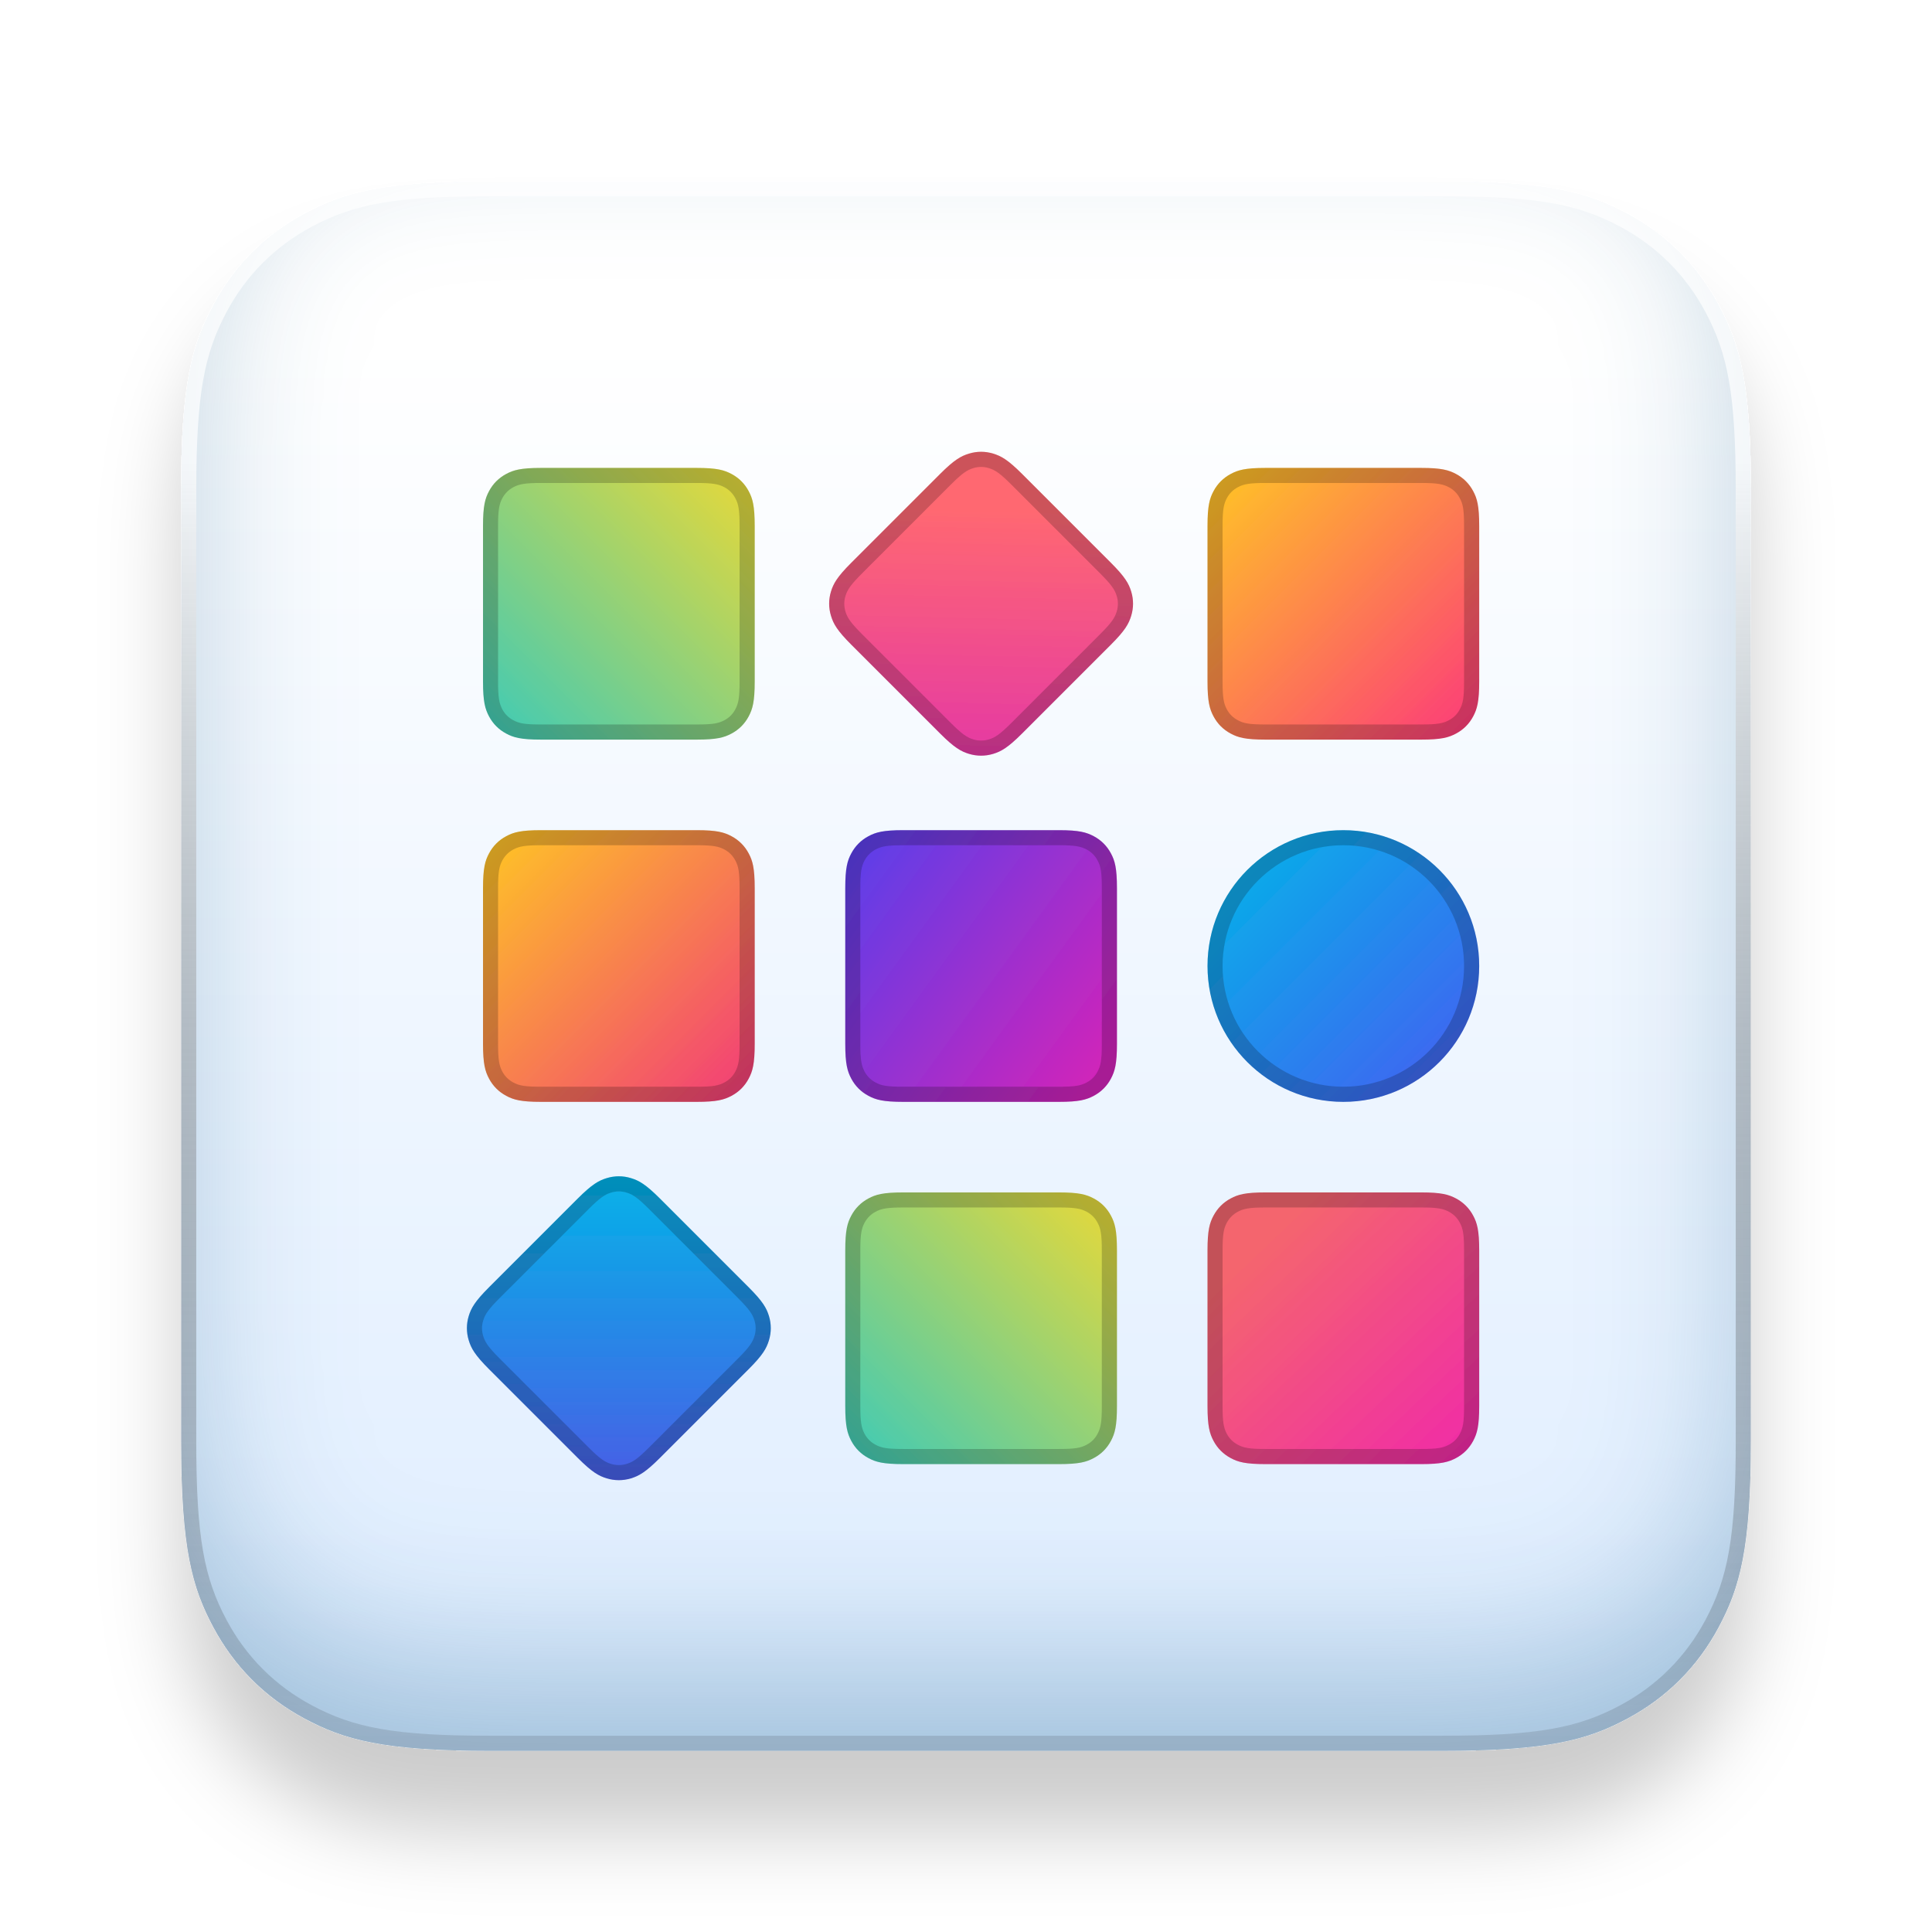
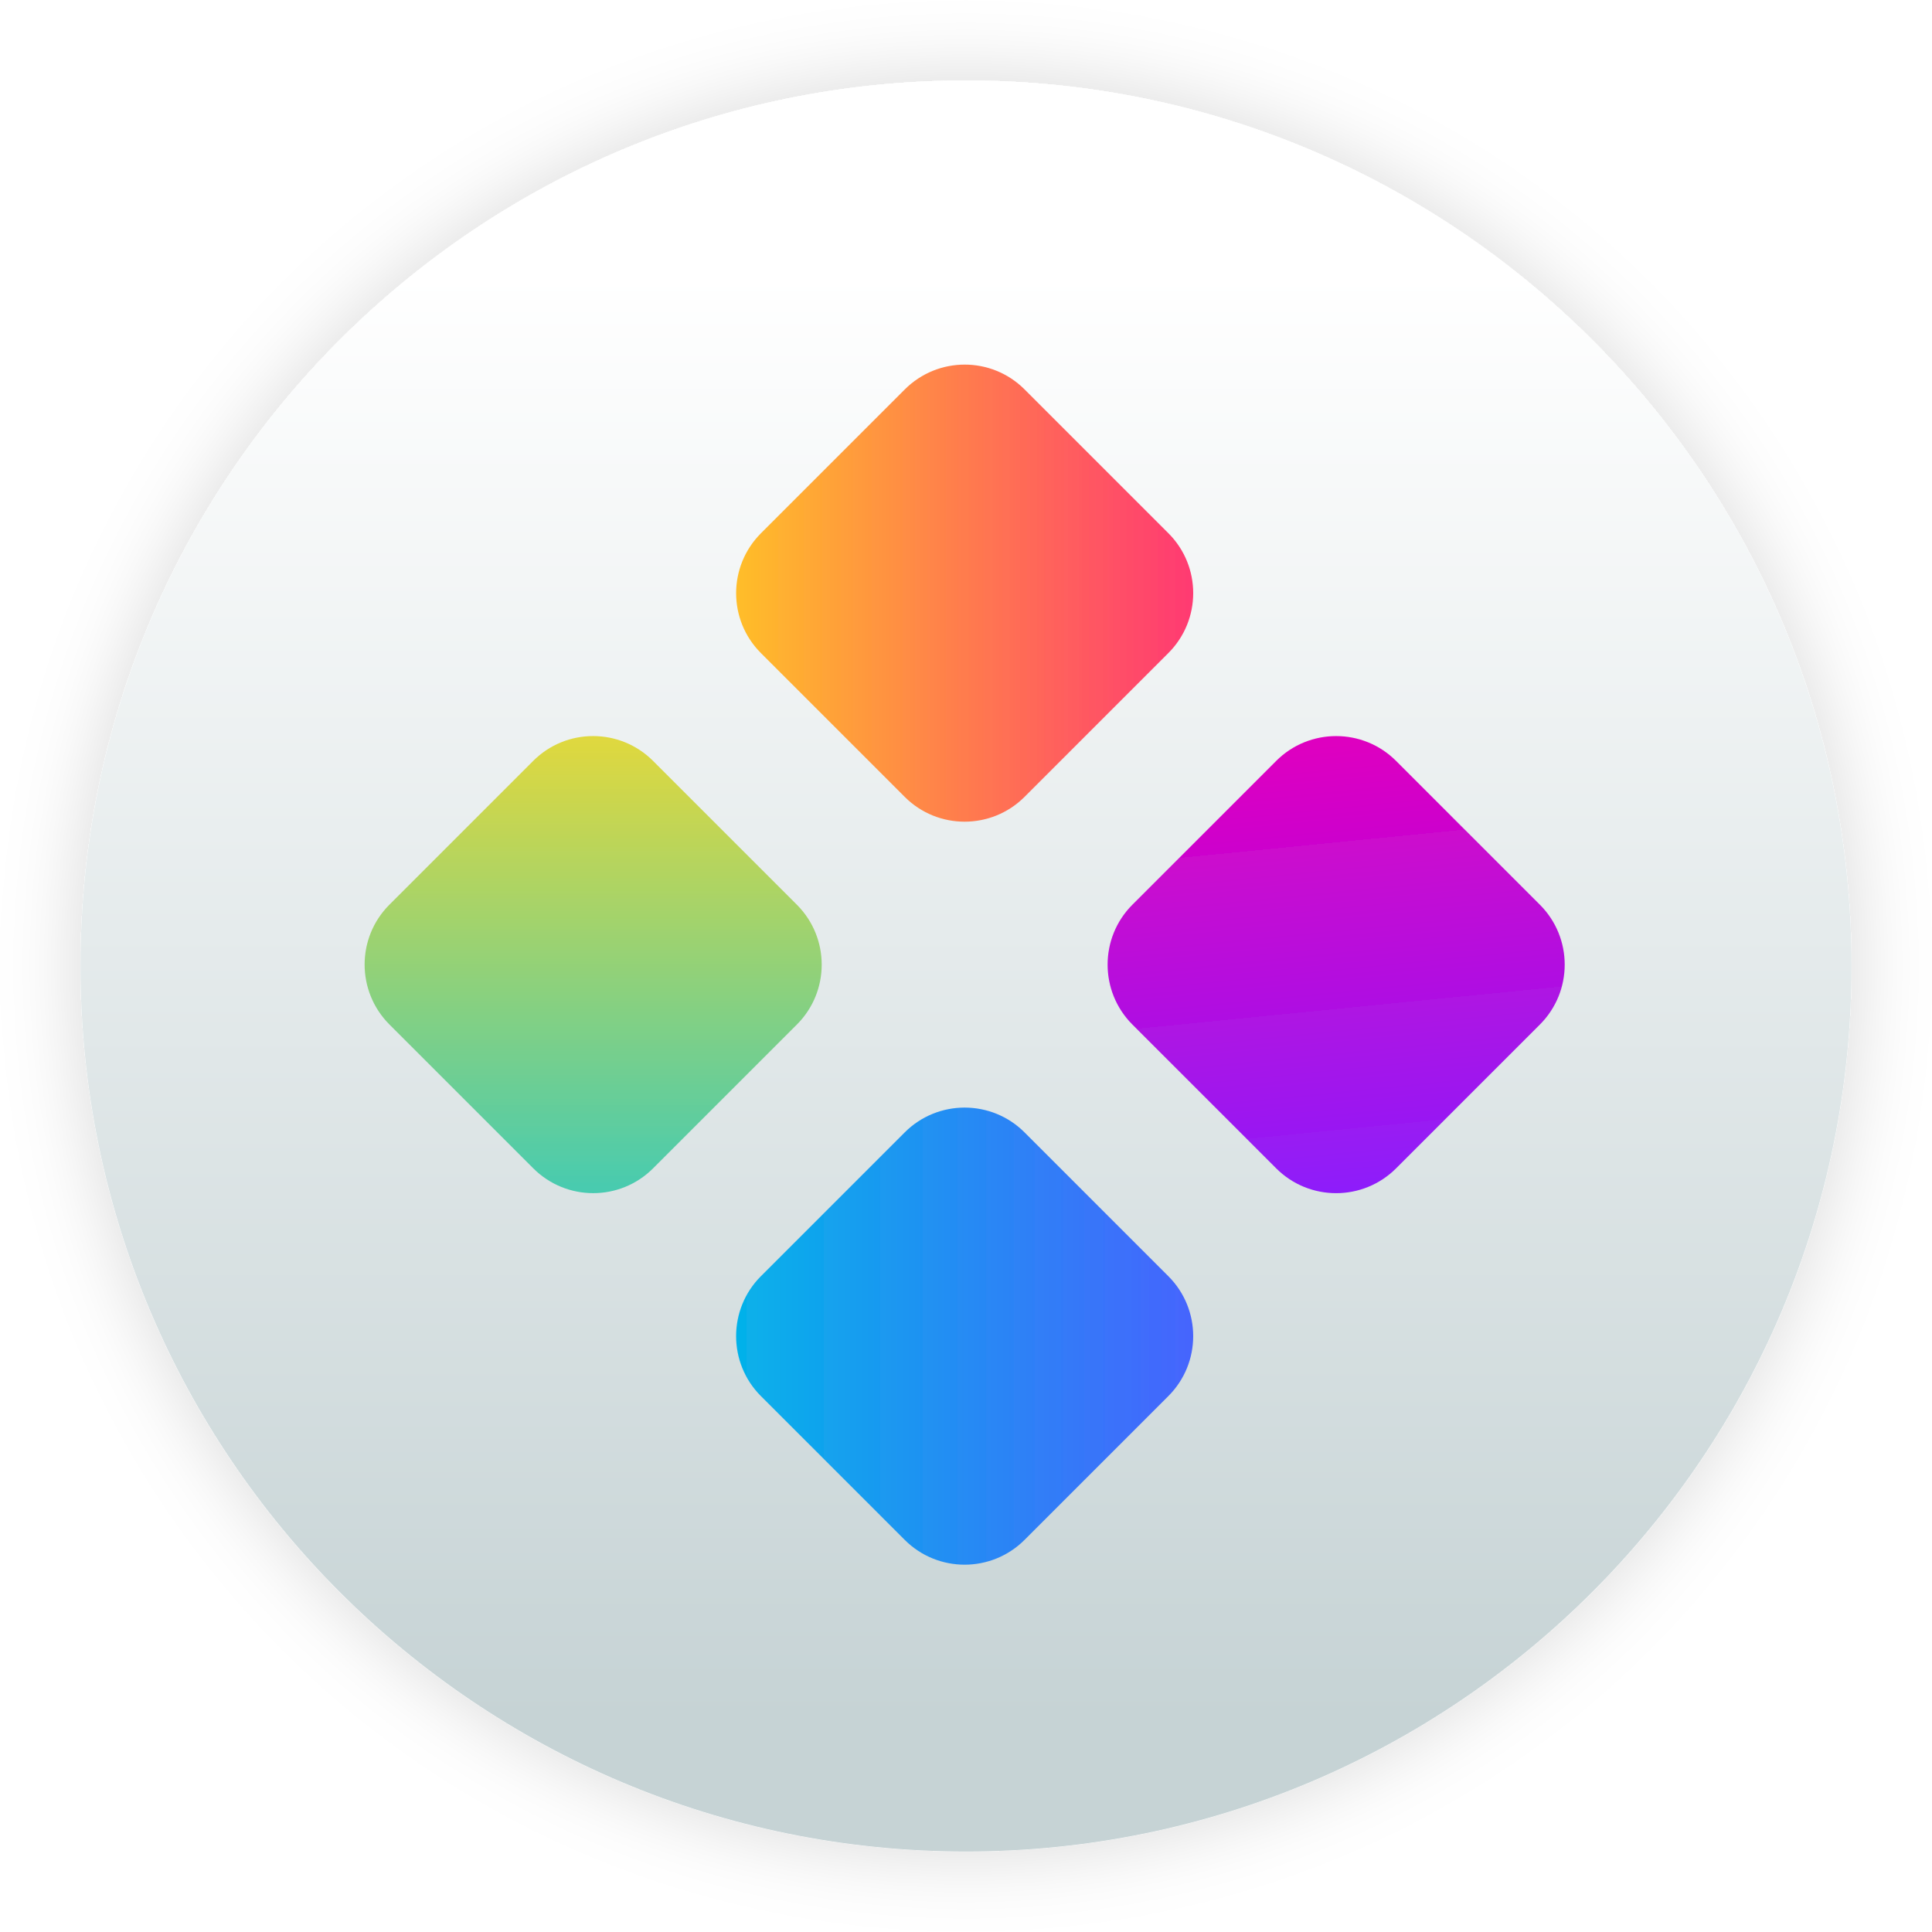
- <svg xmlns="http://www.w3.org/2000/svg" xmlns:xlink="http://www.w3.org/1999/xlink" width="24px" height="24px" viewBox="0 0 24 24" version="1.1">
+ <svg xmlns="http://www.w3.org/2000/svg" width="24" height="24" viewBox="0 0 24 24">
  <defs>
-     <filter x="-10.3%" y="-5.1%" width="120.5%" height="120.5%" filterUnits="objectBoundingBox" id="filter-1">
-       <feOffset dx="0" dy="1" in="SourceAlpha" result="shadowOffsetOuter1" />
-       <feGaussianBlur stdDeviation="0.5" in="shadowOffsetOuter1" result="shadowBlurOuter1" />
-       <feColorMatrix values="0 0 0 0 0   0 0 0 0 0   0 0 0 0 0  0 0 0 0.2 0" type="matrix" in="shadowBlurOuter1" result="shadowMatrixOuter1" />
+     <filter id="deepin-launcher24-a" width="122.7%" height="122.7%" x="-11.4%" y="-11.4%" filterUnits="objectBoundingBox">
+       <feOffset in="SourceAlpha" result="shadowOffsetOuter1" />
+       <feGaussianBlur in="shadowOffsetOuter1" result="shadowBlurOuter1" stdDeviation=".5" />
+       <feComposite in="shadowBlurOuter1" in2="SourceAlpha" operator="out" result="shadowBlurOuter1" />
+       <feColorMatrix in="shadowBlurOuter1" result="shadowMatrixOuter1" values="0 0 0 0 0   0 0 0 0 0   0 0 0 0 0  0 0 0 0.15 0" />
      <feMerge>
        <feMergeNode in="shadowMatrixOuter1" />
        <feMergeNode in="SourceGraphic" />
      </feMerge>
    </filter>
-     <linearGradient x1="36.374%" y1="10.403%" x2="36.374%" y2="93.24%" id="linearGradient-2">
-       <stop stop-color="#FFFFFF" offset="0%" />
-       <stop stop-color="#E0EEFF" offset="100%" />
+     <linearGradient id="deepin-launcher24-b" x1="36.374%" x2="36.374%" y1="10.403%" y2="93.072%">
+       <stop offset="0%" stop-color="#FFF" />
+       <stop offset="100%" stop-color="#C6D3D5" />
    </linearGradient>
-     <path d="M3.846,0 L15.654,2.26708535e-16 C16.991,-1.31724187e-16 17.476,0.139 17.965,0.401 C18.454,0.662 18.838,1.046 19.099,1.535 C19.361,2.024 19.5,2.509 19.5,3.846 L19.5,15.654 C19.5,16.991 19.361,17.476 19.099,17.965 C18.838,18.454 18.454,18.838 17.965,19.099 C17.476,19.361 16.991,19.5 15.654,19.5 L3.846,19.5 C2.509,19.5 2.024,19.361 1.535,19.099 C1.046,18.838 0.662,18.454 0.401,17.965 C0.139,17.476 0,16.991 0,15.654 L0,3.846 C0,2.509 0.139,2.024 0.401,1.535 C0.662,1.046 1.046,0.662 1.535,0.401 C2.024,0.139 2.509,0 3.846,0 Z" id="path-3" />
-     <filter x="-7.7%" y="-7.7%" width="115.4%" height="115.4%" filterUnits="objectBoundingBox" id="filter-4">
-       <feGaussianBlur stdDeviation="1" in="SourceAlpha" result="shadowBlurInner1" />
-       <feOffset dx="0" dy="-1" in="shadowBlurInner1" result="shadowOffsetInner1" />
-       <feComposite in="shadowOffsetInner1" in2="SourceAlpha" operator="arithmetic" k2="-1" k3="1" result="shadowInnerInner1" />
-       <feColorMatrix values="0 0 0 0 0.056   0 0 0 0 0.343   0 0 0 0 0.536  0 0 0 0.3 0" type="matrix" in="shadowInnerInner1" />
-     </filter>
-     <linearGradient x1="50%" y1="18.087%" x2="50%" y2="100%" id="linearGradient-5">
-       <stop stop-color="#FFFFFF" stop-opacity="0.707" offset="0%" />
-       <stop stop-color="#000000" stop-opacity="0.107" offset="100%" />
+     <linearGradient id="deepin-launcher24-c" x1="100%" x2="0%" y1="0%" y2="100%">
+       <stop offset="0%" stop-color="#ECD935" />
+       <stop offset="100%" stop-color="#3BCAB9" />
    </linearGradient>
-     <linearGradient x1="100%" y1="0%" x2="0%" y2="100%" id="linearGradient-6">
-       <stop stop-color="#ECD935" offset="0%" />
-       <stop stop-color="#3BCAB9" offset="100%" />
+     <linearGradient id="deepin-launcher24-d" x1="0%" x2="100%" y1="0%" y2="100%">
+       <stop offset="0%" stop-color="#00B8E8" />
+       <stop offset="100%" stop-color="#4B5EFF" />
    </linearGradient>
-     <linearGradient x1="0%" y1="0%" x2="100%" y2="100%" id="linearGradient-7">
-       <stop stop-color="#FFC823" offset="0%" />
-       <stop stop-color="#F1397A" offset="100%" />
+     <linearGradient id="deepin-launcher24-e" x1="0%" x2="100%" y1="0%" y2="100%">
+       <stop offset="0%" stop-color="#FFC823" />
+       <stop offset="100%" stop-color="#FF2F78" />
    </linearGradient>
-     <linearGradient x1="0%" y1="0%" x2="98.385%" y2="98.385%" id="linearGradient-8">
-       <stop stop-color="#00B8E8" offset="0%" />
-       <stop stop-color="#4B5BE6" offset="100%" />
-     </linearGradient>
-     <linearGradient x1="24.306%" y1="20.671%" x2="100%" y2="100%" id="linearGradient-9">
-       <stop stop-color="#FF6871" offset="0%" />
-       <stop stop-color="#E336A7" offset="100%" />
-     </linearGradient>
-     <linearGradient x1="0%" y1="0%" x2="100%" y2="100%" id="linearGradient-10">
-       <stop stop-color="#FFC823" offset="0%" />
-       <stop stop-color="#FC377C" offset="100%" />
-     </linearGradient>
-     <linearGradient x1="96.313%" y1="87.117%" x2="-18.936%" y2="3.482%" id="linearGradient-11">
-       <stop stop-color="#D124B9" offset="0%" />
-       <stop stop-color="#4943F1" offset="100%" />
-     </linearGradient>
-     <linearGradient x1="0%" y1="0%" x2="99.822%" y2="99.822%" id="linearGradient-12">
-       <stop stop-color="#00B8E8" offset="0%" />
-       <stop stop-color="#485AF2" offset="100%" />
-     </linearGradient>
-     <linearGradient x1="22.063%" y1="18.321%" x2="100%" y2="100%" id="linearGradient-13">
-       <stop stop-color="#F4656E" offset="0%" />
-       <stop stop-color="#F028AA" offset="100%" />
+     <linearGradient id="deepin-launcher24-f" x1="81.903%" x2="0%" y1="0%" y2="100%">
+       <stop offset="0%" stop-color="#DE00C0" />
+       <stop offset="100%" stop-color="#8720FF" />
    </linearGradient>
  </defs>
-   <g id="places/128/deepin-launcher" stroke="none" fill="none">
-     <g id="Guide/128" />
-     <g id="deepin-launcher" filter="url(#filter-1)" stroke-width="1" fill-rule="evenodd" transform="translate(2.25, 2.25)">
-       <g id="矩形" fill-rule="nonzero">
-         <use fill="url(#linearGradient-2)" xlink:href="#path-3" />
-         <use fill="black" fill-opacity="1" filter="url(#filter-4)" xlink:href="#path-3" />
-       </g>
-       <path d="M15.654,0 C16.991,0 17.476,0.139 17.965,0.401 C18.454,0.662 18.838,1.046 19.099,1.535 C19.361,2.024 19.5,2.509 19.5,3.846 L19.5,15.654 C19.5,16.991 19.361,17.476 19.099,17.965 C18.838,18.454 18.454,18.838 17.965,19.099 C17.476,19.361 16.991,19.5 15.654,19.5 L3.846,19.5 C2.509,19.5 2.024,19.361 1.535,19.099 C1.046,18.838 0.662,18.454 0.401,17.965 C0.139,17.476 0,16.991 0,15.654 L0,3.846 C0,2.509 0.139,2.024 0.401,1.535 C0.662,1.046 1.046,0.662 1.535,0.401 C2.024,0.139 2.509,0 3.846,0 L15.654,0 Z M3.846,0.188 C2.655,0.188 2.148,0.285 1.623,0.566 C1.167,0.81 0.81,1.167 0.566,1.623 C0.285,2.148 0.188,2.655 0.188,3.846 L0.188,15.654 C0.188,16.845 0.285,17.352 0.566,17.877 C0.81,18.333 1.167,18.69 1.623,18.934 C2.148,19.215 2.655,19.312 3.846,19.312 L15.654,19.312 C16.845,19.312 17.352,19.215 17.877,18.934 C18.333,18.69 18.69,18.333 18.934,17.877 C19.215,17.352 19.312,16.845 19.312,15.654 L19.312,3.846 C19.312,2.655 19.215,2.148 18.934,1.623 C18.69,1.167 18.333,0.81 17.877,0.566 C17.352,0.285 16.845,0.188 15.654,0.188 L3.846,0.188 Z" id="矩形" fill="url(#linearGradient-5)" fill-rule="nonzero" />
-       <g id="编组" transform="translate(3.3162, 3.1287)" fill-rule="nonzero">
-         <path d="M1.155,0.434 L3.088,0.434 C3.338,0.434 3.429,0.46 3.521,0.509 C3.613,0.558 3.685,0.63 3.734,0.722 C3.783,0.813 3.809,0.904 3.809,1.155 L3.809,3.088 C3.809,3.338 3.783,3.429 3.734,3.521 C3.685,3.613 3.613,3.685 3.521,3.734 C3.429,3.783 3.338,3.809 3.088,3.809 L1.155,3.809 C0.904,3.809 0.813,3.783 0.722,3.734 C0.63,3.685 0.558,3.613 0.509,3.521 C0.46,3.429 0.434,3.338 0.434,3.088 L0.434,1.155 C0.434,0.904 0.46,0.813 0.509,0.722 C0.558,0.63 0.63,0.558 0.722,0.509 C0.813,0.46 0.904,0.434 1.155,0.434 Z" id="矩形" fill="url(#linearGradient-6)" transform="translate(2.1213, 2.1213) rotate(-360) translate(-2.1213, -2.1213)" />
-         <path d="M3.088,0.434 C3.338,0.434 3.429,0.46 3.521,0.509 C3.613,0.558 3.685,0.63 3.734,0.722 C3.783,0.813 3.809,0.904 3.809,1.155 L3.809,3.088 C3.809,3.338 3.783,3.429 3.734,3.521 C3.685,3.613 3.613,3.685 3.521,3.734 C3.429,3.783 3.338,3.809 3.088,3.809 L1.155,3.809 C0.904,3.809 0.813,3.783 0.722,3.734 C0.63,3.685 0.558,3.613 0.509,3.521 C0.46,3.429 0.434,3.338 0.434,3.088 L0.434,1.155 C0.434,0.904 0.46,0.813 0.509,0.722 C0.558,0.63 0.63,0.558 0.722,0.509 C0.813,0.46 0.904,0.434 1.155,0.434 L3.088,0.434 Z M1.155,0.621 C0.955,0.621 0.883,0.635 0.81,0.674 C0.751,0.706 0.706,0.751 0.674,0.81 C0.635,0.883 0.621,0.955 0.621,1.155 L0.621,3.088 C0.621,3.288 0.635,3.359 0.674,3.433 C0.706,3.492 0.751,3.537 0.81,3.568 C0.883,3.608 0.955,3.621 1.155,3.621 L3.088,3.621 C3.288,3.621 3.359,3.608 3.433,3.568 C3.492,3.537 3.537,3.492 3.568,3.433 C3.608,3.359 3.621,3.288 3.621,3.088 L3.621,1.155 C3.621,0.955 3.608,0.883 3.568,0.81 C3.537,0.751 3.492,0.706 3.433,0.674 C3.359,0.635 3.288,0.621 3.088,0.621 L1.155,0.621 Z" id="矩形" fill-opacity="0.2" fill="#000000" transform="translate(2.1213, 2.1213) rotate(-360) translate(-2.1213, -2.1213)" />
-         <path d="M1.155,4.934 L3.088,4.934 C3.338,4.934 3.429,4.96 3.521,5.009 C3.613,5.058 3.685,5.13 3.734,5.222 C3.783,5.313 3.809,5.404 3.809,5.655 L3.809,7.588 C3.809,7.838 3.783,7.929 3.734,8.021 C3.685,8.113 3.613,8.185 3.521,8.234 C3.429,8.283 3.338,8.309 3.088,8.309 L1.155,8.309 C0.904,8.309 0.813,8.283 0.722,8.234 C0.63,8.185 0.558,8.113 0.509,8.021 C0.46,7.929 0.434,7.838 0.434,7.588 L0.434,5.655 C0.434,5.404 0.46,5.313 0.509,5.222 C0.558,5.13 0.63,5.058 0.722,5.009 C0.813,4.96 0.904,4.934 1.155,4.934 Z" id="矩形" fill="url(#linearGradient-7)" transform="translate(2.1213, 6.6213) rotate(-360) translate(-2.1213, -6.6213)" />
-         <path d="M3.088,4.934 C3.338,4.934 3.429,4.96 3.521,5.009 C3.613,5.058 3.685,5.13 3.734,5.222 C3.783,5.313 3.809,5.404 3.809,5.655 L3.809,7.588 C3.809,7.838 3.783,7.929 3.734,8.021 C3.685,8.113 3.613,8.185 3.521,8.234 C3.429,8.283 3.338,8.309 3.088,8.309 L1.155,8.309 C0.904,8.309 0.813,8.283 0.722,8.234 C0.63,8.185 0.558,8.113 0.509,8.021 C0.46,7.929 0.434,7.838 0.434,7.588 L0.434,5.655 C0.434,5.404 0.46,5.313 0.509,5.222 C0.558,5.13 0.63,5.058 0.722,5.009 C0.813,4.96 0.904,4.934 1.155,4.934 L3.088,4.934 Z M1.155,5.121 C0.955,5.121 0.883,5.135 0.81,5.174 C0.751,5.206 0.706,5.251 0.674,5.31 C0.635,5.383 0.621,5.455 0.621,5.655 L0.621,7.588 C0.621,7.788 0.635,7.859 0.674,7.933 C0.706,7.992 0.751,8.037 0.81,8.068 C0.883,8.108 0.955,8.121 1.155,8.121 L3.088,8.121 C3.288,8.121 3.359,8.108 3.433,8.068 C3.492,8.037 3.537,7.992 3.568,7.933 C3.608,7.859 3.621,7.788 3.621,7.588 L3.621,5.655 C3.621,5.455 3.608,5.383 3.568,5.31 C3.537,5.251 3.492,5.206 3.433,5.174 C3.359,5.135 3.288,5.121 3.088,5.121 L1.155,5.121 Z" id="矩形" fill-opacity="0.2" fill="#000000" transform="translate(2.1213, 6.6213) rotate(-360) translate(-2.1213, -6.6213)" />
-         <path d="M1.342,9.621 L2.9,9.621 C3.151,9.621 3.242,9.647 3.334,9.696 C3.425,9.745 3.497,9.817 3.546,9.909 C3.595,10.001 3.621,10.092 3.621,10.342 L3.621,11.9 C3.621,12.151 3.595,12.242 3.546,12.334 C3.497,12.425 3.425,12.497 3.334,12.546 C3.242,12.595 3.151,12.621 2.9,12.621 L1.342,12.621 C1.092,12.621 1.001,12.595 0.909,12.546 C0.817,12.497 0.745,12.425 0.696,12.334 C0.647,12.242 0.621,12.151 0.621,11.9 L0.621,10.342 C0.621,10.092 0.647,10.001 0.696,9.909 C0.745,9.817 0.817,9.745 0.909,9.696 C1.001,9.647 1.092,9.621 1.342,9.621 Z" id="矩形" fill="url(#linearGradient-8)" transform="translate(2.1213, 11.1213) rotate(-315) translate(-2.1213, -11.1213)" />
-         <path d="M2.9,9.621 C3.151,9.621 3.242,9.647 3.334,9.696 C3.425,9.745 3.497,9.817 3.546,9.909 C3.595,10.001 3.621,10.092 3.621,10.342 L3.621,11.9 C3.621,12.151 3.595,12.242 3.546,12.334 C3.497,12.425 3.425,12.497 3.334,12.546 C3.242,12.595 3.151,12.621 2.9,12.621 L1.342,12.621 C1.092,12.621 1.001,12.595 0.909,12.546 C0.817,12.497 0.745,12.425 0.696,12.334 C0.647,12.242 0.621,12.151 0.621,11.9 L0.621,10.342 C0.621,10.092 0.647,10.001 0.696,9.909 C0.745,9.817 0.817,9.745 0.909,9.696 C1.001,9.647 1.092,9.621 1.342,9.621 L2.9,9.621 Z M1.342,9.809 C1.142,9.809 1.071,9.823 0.998,9.862 C0.939,9.893 0.893,9.939 0.862,9.998 C0.823,10.071 0.809,10.142 0.809,10.342 L0.809,11.9 C0.809,12.101 0.823,12.172 0.862,12.245 C0.893,12.304 0.939,12.349 0.998,12.381 C1.071,12.42 1.142,12.434 1.342,12.434 L2.9,12.434 C3.101,12.434 3.172,12.42 3.245,12.381 C3.304,12.349 3.349,12.304 3.381,12.245 C3.42,12.172 3.434,12.101 3.434,11.9 L3.434,10.342 C3.434,10.142 3.42,10.071 3.381,9.998 C3.349,9.939 3.304,9.893 3.245,9.862 C3.172,9.823 3.101,9.809 2.9,9.809 L1.342,9.809 Z" id="矩形" fill-opacity="0.2" fill="#000000" transform="translate(2.1213, 11.1213) rotate(-315) translate(-2.1213, -11.1213)" />
-         <path d="M5.842,0.621 L7.4,0.621 C7.651,0.621 7.742,0.647 7.834,0.696 C7.925,0.745 7.997,0.817 8.046,0.909 C8.095,1.001 8.121,1.092 8.121,1.342 L8.121,2.9 C8.121,3.151 8.095,3.242 8.046,3.334 C7.997,3.425 7.925,3.497 7.834,3.546 C7.742,3.595 7.651,3.621 7.4,3.621 L5.842,3.621 C5.592,3.621 5.501,3.595 5.409,3.546 C5.317,3.497 5.245,3.425 5.196,3.334 C5.147,3.242 5.121,3.151 5.121,2.9 L5.121,1.342 C5.121,1.092 5.147,1.001 5.196,0.909 C5.245,0.817 5.317,0.745 5.409,0.696 C5.501,0.647 5.592,0.621 5.842,0.621 Z" id="矩形" fill="url(#linearGradient-9)" transform="translate(6.6213, 2.1213) rotate(-315) translate(-6.6213, -2.1213)" />
-         <path d="M7.4,0.621 C7.651,0.621 7.742,0.647 7.834,0.696 C7.925,0.745 7.997,0.817 8.046,0.909 C8.095,1.001 8.121,1.092 8.121,1.342 L8.121,2.9 C8.121,3.151 8.095,3.242 8.046,3.334 C7.997,3.425 7.925,3.497 7.834,3.546 C7.742,3.595 7.651,3.621 7.4,3.621 L5.842,3.621 C5.592,3.621 5.501,3.595 5.409,3.546 C5.317,3.497 5.245,3.425 5.196,3.334 C5.147,3.242 5.121,3.151 5.121,2.9 L5.121,1.342 C5.121,1.092 5.147,1.001 5.196,0.909 C5.245,0.817 5.317,0.745 5.409,0.696 C5.501,0.647 5.592,0.621 5.842,0.621 L7.4,0.621 Z M5.842,0.809 C5.642,0.809 5.571,0.823 5.498,0.862 C5.439,0.893 5.393,0.939 5.362,0.998 C5.323,1.071 5.309,1.142 5.309,1.342 L5.309,2.9 C5.309,3.101 5.323,3.172 5.362,3.245 C5.393,3.304 5.439,3.349 5.498,3.381 C5.571,3.42 5.642,3.434 5.842,3.434 L7.4,3.434 C7.601,3.434 7.672,3.42 7.745,3.381 C7.804,3.349 7.849,3.304 7.881,3.245 C7.92,3.172 7.934,3.101 7.934,2.9 L7.934,1.342 C7.934,1.142 7.92,1.071 7.881,0.998 C7.849,0.939 7.804,0.893 7.745,0.862 C7.672,0.823 7.601,0.809 7.4,0.809 L5.842,0.809 Z" id="矩形" fill-opacity="0.2" fill="#000000" transform="translate(6.6213, 2.1213) rotate(-315) translate(-6.6213, -2.1213)" />
-         <path d="M10.155,0.434 L12.088,0.434 C12.338,0.434 12.429,0.46 12.521,0.509 C12.613,0.558 12.685,0.63 12.734,0.722 C12.783,0.813 12.809,0.904 12.809,1.155 L12.809,3.088 C12.809,3.338 12.783,3.429 12.734,3.521 C12.685,3.613 12.613,3.685 12.521,3.734 C12.429,3.783 12.338,3.809 12.088,3.809 L10.155,3.809 C9.904,3.809 9.813,3.783 9.722,3.734 C9.63,3.685 9.558,3.613 9.509,3.521 C9.46,3.429 9.434,3.338 9.434,3.088 L9.434,1.155 C9.434,0.904 9.46,0.813 9.509,0.722 C9.558,0.63 9.63,0.558 9.722,0.509 C9.813,0.46 9.904,0.434 10.155,0.434 Z" id="矩形" fill="url(#linearGradient-10)" transform="translate(11.1213, 2.1213) rotate(-360) translate(-11.1213, -2.1213)" />
-         <path d="M12.088,0.434 C12.338,0.434 12.429,0.46 12.521,0.509 C12.613,0.558 12.685,0.63 12.734,0.722 C12.783,0.813 12.809,0.904 12.809,1.155 L12.809,3.088 C12.809,3.338 12.783,3.429 12.734,3.521 C12.685,3.613 12.613,3.685 12.521,3.734 C12.429,3.783 12.338,3.809 12.088,3.809 L10.155,3.809 C9.904,3.809 9.813,3.783 9.722,3.734 C9.63,3.685 9.558,3.613 9.509,3.521 C9.46,3.429 9.434,3.338 9.434,3.088 L9.434,1.155 C9.434,0.904 9.46,0.813 9.509,0.722 C9.558,0.63 9.63,0.558 9.722,0.509 C9.813,0.46 9.904,0.434 10.155,0.434 L12.088,0.434 Z M10.155,0.621 C9.955,0.621 9.883,0.635 9.81,0.674 C9.751,0.706 9.706,0.751 9.674,0.81 C9.635,0.883 9.621,0.955 9.621,1.155 L9.621,3.088 C9.621,3.288 9.635,3.359 9.674,3.433 C9.706,3.492 9.751,3.537 9.81,3.568 C9.883,3.608 9.955,3.621 10.155,3.621 L12.088,3.621 C12.288,3.621 12.359,3.608 12.433,3.568 C12.492,3.537 12.537,3.492 12.568,3.433 C12.608,3.359 12.621,3.288 12.621,3.088 L12.621,1.155 C12.621,0.955 12.608,0.883 12.568,0.81 C12.537,0.751 12.492,0.706 12.433,0.674 C12.359,0.635 12.288,0.621 12.088,0.621 L10.155,0.621 Z" id="矩形" fill-opacity="0.2" fill="#000000" transform="translate(11.1213, 2.1213) rotate(-360) translate(-11.1213, -2.1213)" />
-         <path d="M5.655,4.934 L7.588,4.934 C7.838,4.934 7.929,4.96 8.021,5.009 C8.113,5.058 8.185,5.13 8.234,5.222 C8.283,5.313 8.309,5.404 8.309,5.655 L8.309,7.588 C8.309,7.838 8.283,7.929 8.234,8.021 C8.185,8.113 8.113,8.185 8.021,8.234 C7.929,8.283 7.838,8.309 7.588,8.309 L5.655,8.309 C5.404,8.309 5.313,8.283 5.222,8.234 C5.13,8.185 5.058,8.113 5.009,8.021 C4.96,7.929 4.934,7.838 4.934,7.588 L4.934,5.655 C4.934,5.404 4.96,5.313 5.009,5.222 C5.058,5.13 5.13,5.058 5.222,5.009 C5.313,4.96 5.404,4.934 5.655,4.934 Z" id="矩形" fill="url(#linearGradient-11)" transform="translate(6.6213, 6.6213) rotate(-360) translate(-6.6213, -6.6213)" />
-         <path d="M7.588,4.934 C7.838,4.934 7.929,4.96 8.021,5.009 C8.113,5.058 8.185,5.13 8.234,5.222 C8.283,5.313 8.309,5.404 8.309,5.655 L8.309,7.588 C8.309,7.838 8.283,7.929 8.234,8.021 C8.185,8.113 8.113,8.185 8.021,8.234 C7.929,8.283 7.838,8.309 7.588,8.309 L5.655,8.309 C5.404,8.309 5.313,8.283 5.222,8.234 C5.13,8.185 5.058,8.113 5.009,8.021 C4.96,7.929 4.934,7.838 4.934,7.588 L4.934,5.655 C4.934,5.404 4.96,5.313 5.009,5.222 C5.058,5.13 5.13,5.058 5.222,5.009 C5.313,4.96 5.404,4.934 5.655,4.934 L7.588,4.934 Z M5.655,5.121 C5.455,5.121 5.383,5.135 5.31,5.174 C5.251,5.206 5.206,5.251 5.174,5.31 C5.135,5.383 5.121,5.455 5.121,5.655 L5.121,7.588 C5.121,7.788 5.135,7.859 5.174,7.933 C5.206,7.992 5.251,8.037 5.31,8.068 C5.383,8.108 5.455,8.121 5.655,8.121 L7.588,8.121 C7.788,8.121 7.859,8.108 7.933,8.068 C7.992,8.037 8.037,7.992 8.068,7.933 C8.108,7.859 8.121,7.788 8.121,7.588 L8.121,5.655 C8.121,5.455 8.108,5.383 8.068,5.31 C8.037,5.251 7.992,5.206 7.933,5.174 C7.859,5.135 7.788,5.121 7.588,5.121 L5.655,5.121 Z" id="矩形" fill-opacity="0.2" fill="#000000" transform="translate(6.6213, 6.6213) rotate(-360) translate(-6.6213, -6.6213)" />
-         <path d="M5.655,9.434 L7.588,9.434 C7.838,9.434 7.929,9.46 8.021,9.509 C8.113,9.558 8.185,9.63 8.234,9.722 C8.283,9.813 8.309,9.904 8.309,10.155 L8.309,12.088 C8.309,12.338 8.283,12.429 8.234,12.521 C8.185,12.613 8.113,12.685 8.021,12.734 C7.929,12.783 7.838,12.809 7.588,12.809 L5.655,12.809 C5.404,12.809 5.313,12.783 5.222,12.734 C5.13,12.685 5.058,12.613 5.009,12.521 C4.96,12.429 4.934,12.338 4.934,12.088 L4.934,10.155 C4.934,9.904 4.96,9.813 5.009,9.722 C5.058,9.63 5.13,9.558 5.222,9.509 C5.313,9.46 5.404,9.434 5.655,9.434 Z" id="矩形" fill="url(#linearGradient-6)" transform="translate(6.6213, 11.1213) rotate(-360) translate(-6.6213, -11.1213)" />
-         <path d="M7.588,9.434 C7.838,9.434 7.929,9.46 8.021,9.509 C8.113,9.558 8.185,9.63 8.234,9.722 C8.283,9.813 8.309,9.904 8.309,10.155 L8.309,12.088 C8.309,12.338 8.283,12.429 8.234,12.521 C8.185,12.613 8.113,12.685 8.021,12.734 C7.929,12.783 7.838,12.809 7.588,12.809 L5.655,12.809 C5.404,12.809 5.313,12.783 5.222,12.734 C5.13,12.685 5.058,12.613 5.009,12.521 C4.96,12.429 4.934,12.338 4.934,12.088 L4.934,10.155 C4.934,9.904 4.96,9.813 5.009,9.722 C5.058,9.63 5.13,9.558 5.222,9.509 C5.313,9.46 5.404,9.434 5.655,9.434 L7.588,9.434 Z M5.655,9.621 C5.455,9.621 5.383,9.635 5.31,9.674 C5.251,9.706 5.206,9.751 5.174,9.81 C5.135,9.883 5.121,9.955 5.121,10.155 L5.121,12.088 C5.121,12.288 5.135,12.359 5.174,12.433 C5.206,12.492 5.251,12.537 5.31,12.568 C5.383,12.608 5.455,12.621 5.655,12.621 L7.588,12.621 C7.788,12.621 7.859,12.608 7.933,12.568 C7.992,12.537 8.037,12.492 8.068,12.433 C8.108,12.359 8.121,12.288 8.121,12.088 L8.121,10.155 C8.121,9.955 8.108,9.883 8.068,9.81 C8.037,9.751 7.992,9.706 7.933,9.674 C7.859,9.635 7.788,9.621 7.588,9.621 L5.655,9.621 Z" id="矩形" fill-opacity="0.2" fill="#000000" transform="translate(6.6213, 11.1213) rotate(-360) translate(-6.6213, -11.1213)" />
-         <path d="M11.121,4.934 C12.053,4.934 12.809,5.689 12.809,6.621 C12.809,7.553 12.053,8.309 11.121,8.309 C10.189,8.309 9.434,7.553 9.434,6.621 C9.434,5.689 10.189,4.934 11.121,4.934 Z" id="矩形" fill="url(#linearGradient-12)" transform="translate(11.1213, 6.6213) rotate(-360) translate(-11.1213, -6.6213)" />
-         <path d="M11.121,4.934 C12.053,4.934 12.809,5.689 12.809,6.621 C12.809,7.553 12.053,8.309 11.121,8.309 C10.189,8.309 9.434,7.553 9.434,6.621 C9.434,5.689 10.189,4.934 11.121,4.934 Z M11.121,5.121 C10.293,5.121 9.621,5.793 9.621,6.621 C9.621,7.45 10.293,8.121 11.121,8.121 C11.95,8.121 12.621,7.45 12.621,6.621 C12.621,5.793 11.95,5.121 11.121,5.121 Z" id="矩形" fill-opacity="0.2" fill="#000000" transform="translate(11.1213, 6.6213) rotate(-360) translate(-11.1213, -6.6213)" />
-         <path d="M10.155,9.434 L12.088,9.434 C12.338,9.434 12.429,9.46 12.521,9.509 C12.613,9.558 12.685,9.63 12.734,9.722 C12.783,9.813 12.809,9.904 12.809,10.155 L12.809,12.088 C12.809,12.338 12.783,12.429 12.734,12.521 C12.685,12.613 12.613,12.685 12.521,12.734 C12.429,12.783 12.338,12.809 12.088,12.809 L10.155,12.809 C9.904,12.809 9.813,12.783 9.722,12.734 C9.63,12.685 9.558,12.613 9.509,12.521 C9.46,12.429 9.434,12.338 9.434,12.088 L9.434,10.155 C9.434,9.904 9.46,9.813 9.509,9.722 C9.558,9.63 9.63,9.558 9.722,9.509 C9.813,9.46 9.904,9.434 10.155,9.434 Z" id="矩形" fill="url(#linearGradient-13)" transform="translate(11.1213, 11.1213) rotate(-360) translate(-11.1213, -11.1213)" />
-         <path d="M12.088,9.434 C12.338,9.434 12.429,9.46 12.521,9.509 C12.613,9.558 12.685,9.63 12.734,9.722 C12.783,9.813 12.809,9.904 12.809,10.155 L12.809,12.088 C12.809,12.338 12.783,12.429 12.734,12.521 C12.685,12.613 12.613,12.685 12.521,12.734 C12.429,12.783 12.338,12.809 12.088,12.809 L10.155,12.809 C9.904,12.809 9.813,12.783 9.722,12.734 C9.63,12.685 9.558,12.613 9.509,12.521 C9.46,12.429 9.434,12.338 9.434,12.088 L9.434,10.155 C9.434,9.904 9.46,9.813 9.509,9.722 C9.558,9.63 9.63,9.558 9.722,9.509 C9.813,9.46 9.904,9.434 10.155,9.434 L12.088,9.434 Z M10.155,9.621 C9.955,9.621 9.883,9.635 9.81,9.674 C9.751,9.706 9.706,9.751 9.674,9.81 C9.635,9.883 9.621,9.955 9.621,10.155 L9.621,12.088 C9.621,12.288 9.635,12.359 9.674,12.433 C9.706,12.492 9.751,12.537 9.81,12.568 C9.883,12.608 9.955,12.621 10.155,12.621 L12.088,12.621 C12.288,12.621 12.359,12.608 12.433,12.568 C12.492,12.537 12.537,12.492 12.568,12.433 C12.608,12.359 12.621,12.288 12.621,12.088 L12.621,10.155 C12.621,9.955 12.608,9.883 12.568,9.81 C12.537,9.751 12.492,9.706 12.433,9.674 C12.359,9.635 12.288,9.621 12.088,9.621 L10.155,9.621 Z" id="矩形" fill-opacity="0.2" fill="#000000" transform="translate(11.1213, 11.1213) rotate(-360) translate(-11.1213, -11.1213)" />
-       </g>
+   <g fill="none" fill-rule="evenodd" filter="url(#deepin-launcher24-a)" transform="translate(1 1)">
+     <path fill="url(#deepin-launcher24-b)" d="M0,11 C0,4.925 4.925,0 11,0 C17.075,0 22,4.925 22,11 C22,17.075 17.075,22 11,22 C4.925,22 0,17.075 0,11 Z" />
+     <g transform="translate(3 3)">
+       <path fill="url(#deepin-launcher24-c)" d="M2.105,5.667 L4.632,5.667 C5.213,5.667 5.684,6.139 5.684,6.72 L5.684,9.246 C5.684,9.828 5.213,10.299 4.632,10.299 L2.105,10.299 C1.524,10.299 1.053,9.828 1.053,9.246 L1.053,6.72 C1.053,6.139 1.524,5.667 2.105,5.667 Z" transform="rotate(-45 3.368 7.983)" />
+       <path fill="url(#deepin-launcher24-d)" d="M6.72,10.282 L9.246,10.282 C9.828,10.282 10.299,10.754 10.299,11.335 L10.299,13.861 C10.299,14.443 9.828,14.914 9.246,14.914 L6.72,14.914 C6.139,14.914 5.667,14.443 5.667,13.861 L5.667,11.335 C5.667,10.754 6.139,10.282 6.72,10.282 Z" transform="rotate(-45 7.983 12.598)" />
+       <path fill="url(#deepin-launcher24-e)" d="M6.72,1.053 L9.246,1.053 C9.828,1.053 10.299,1.524 10.299,2.105 L10.299,4.632 C10.299,5.213 9.828,5.684 9.246,5.684 L6.72,5.684 C6.139,5.684 5.667,5.213 5.667,4.632 L5.667,2.105 C5.667,1.524 6.139,1.053 6.72,1.053 Z" transform="rotate(-45 7.983 3.368)" />
+       <path fill="url(#deepin-launcher24-f)" d="M11.335,5.667 L13.861,5.667 C14.443,5.667 14.914,6.139 14.914,6.72 L14.914,9.246 C14.914,9.828 14.443,10.299 13.861,10.299 L11.335,10.299 C10.754,10.299 10.282,9.828 10.282,9.246 L10.282,6.72 C10.282,6.139 10.754,5.667 11.335,5.667 Z" transform="rotate(-45 12.598 7.983)" />
    </g>
  </g>
</svg>
